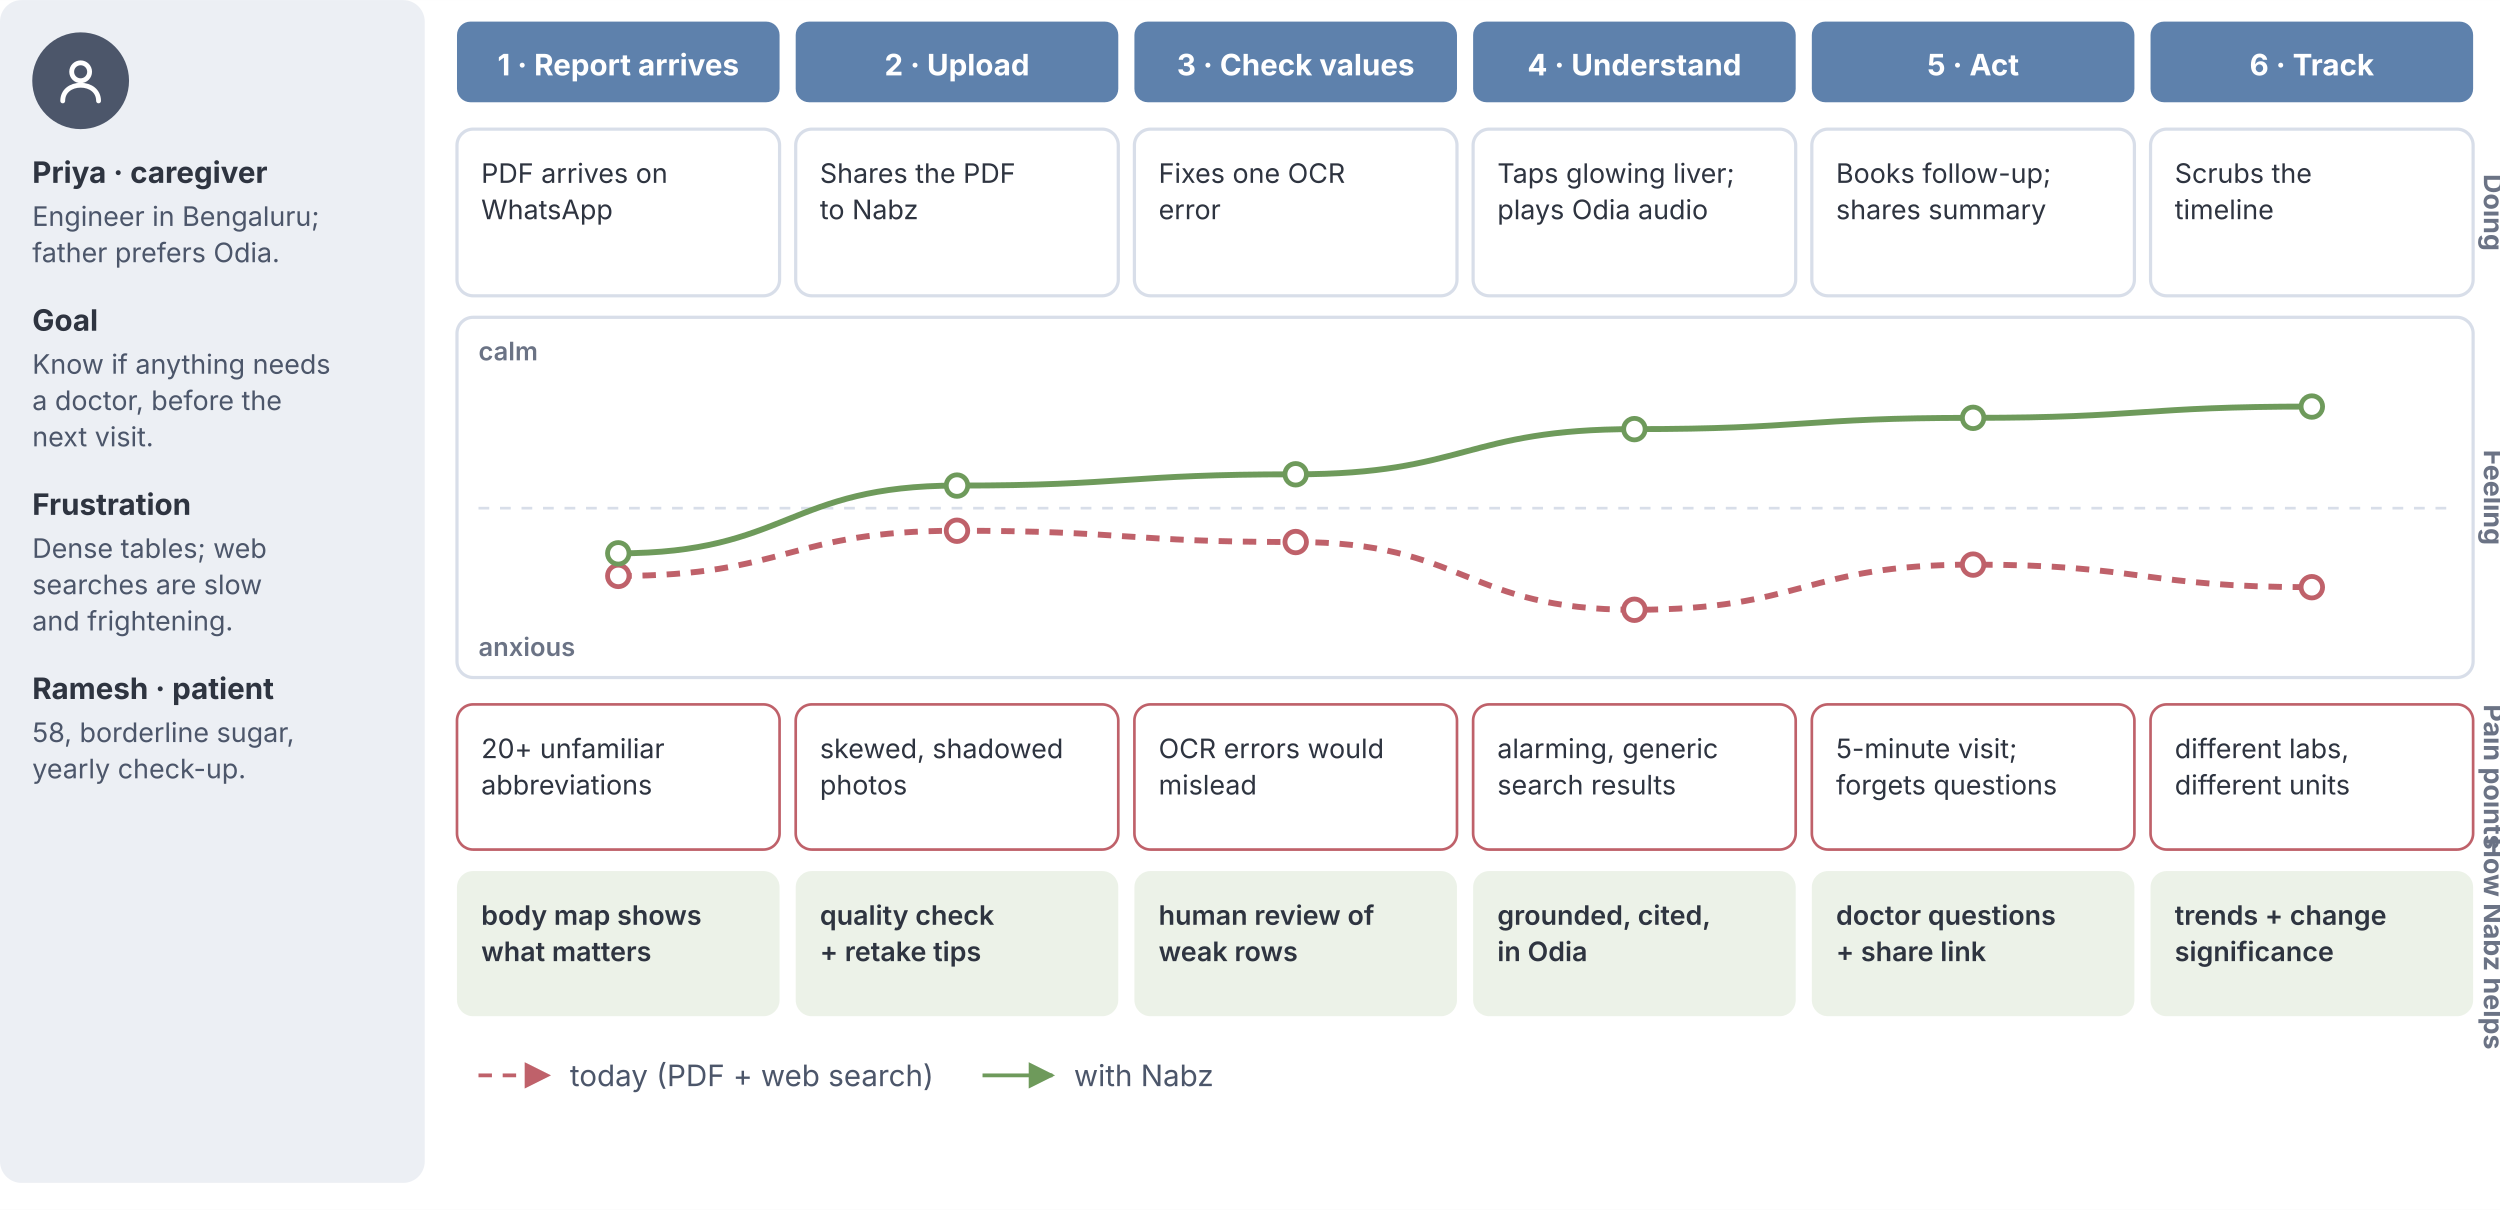
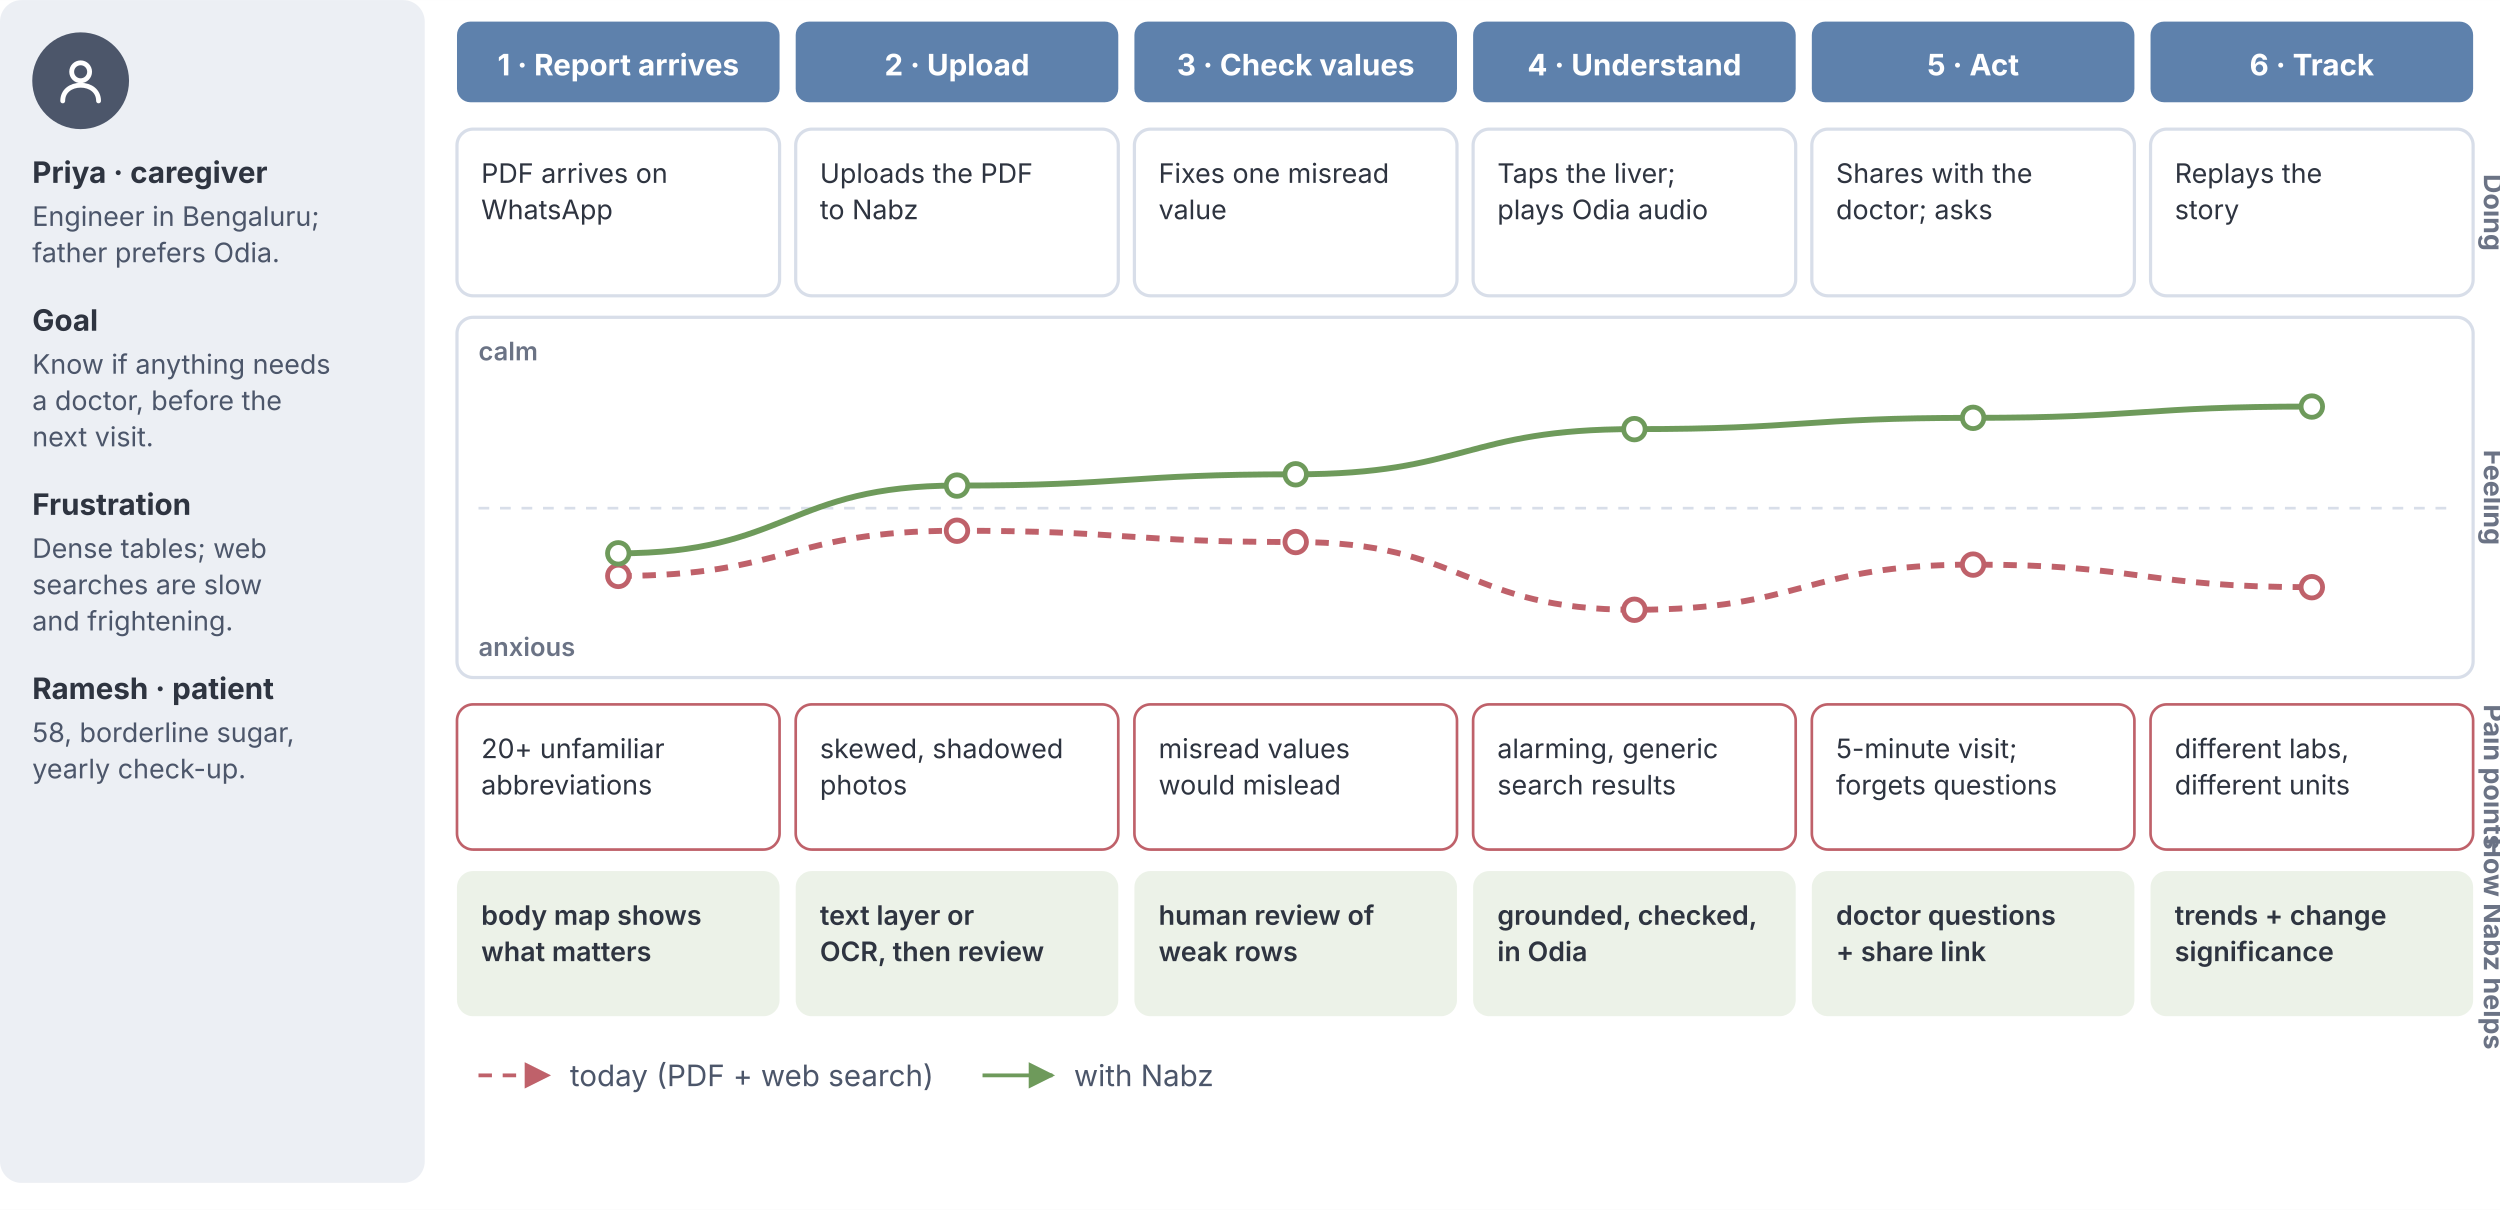
<svg xmlns="http://www.w3.org/2000/svg" width="24.61cm" height="11.91cm" viewBox="0 0 930 450" role="img">
  <defs>
    <marker id="m-arrow-BF616A" viewBox="0 0 10 10" refX="9" refY="5" markerWidth="7" markerHeight="7" orient="auto-start-reverse">
      <path d="M0,0 L10,5 L0,10 z" fill="#BF616A" />
    </marker>
    <marker id="m-arrow-6E9A5B" viewBox="0 0 10 10" refX="9" refY="5" markerWidth="7" markerHeight="7" orient="auto-start-reverse">
      <path d="M0,0 L10,5 L0,10 z" fill="#6E9A5B" />
    </marker>
  </defs>
  <g font-family="Inter, 'Segoe UI', 'Helvetica Neue', Helvetica, Arial, sans-serif">
    <rect width="930" height="450" fill="#FFFFFF" />
    <rect x="0.0" y="0.0" width="158.0" height="440.0" rx="8" fill="#ECEFF4" stroke="none" stroke-width="1.2" />
    <rect x="12.0" y="12.0" width="36.0" height="36.0" rx="18" fill="#4C566A" stroke="none" stroke-width="1.2" />
    <g transform="translate(20.0,20.0) scale(0.8333)" fill="none" stroke="#FFFFFF" stroke-width="2.16" stroke-linecap="round" stroke-linejoin="round">
      <circle cx="12" cy="8" r="4" />
      <path d="M4 21c0-4.4 3.6-7 8-7s8 2.6 8 7" />
    </g>
    <text x="12.0" y="68.0" font-size="11" font-weight="700" fill="#2E3440" text-anchor="start">Priya · caregiver</text>
    <text x="12.0" y="84.0" font-size="10" font-weight="400" fill="#4C566A" text-anchor="start">Engineer in Bengaluru;</text>
    <text x="12.0" y="97.5" font-size="10" font-weight="400" fill="#4C566A" text-anchor="start">father prefers Odia.</text>
    <text x="12.0" y="123.0" font-size="11" font-weight="700" fill="#2E3440" text-anchor="start">Goal</text>
    <text x="12.0" y="139.0" font-size="10" font-weight="400" fill="#4C566A" text-anchor="start">Know if anything needs</text>
    <text x="12.0" y="152.5" font-size="10" font-weight="400" fill="#4C566A" text-anchor="start">a doctor, before the</text>
    <text x="12.0" y="166.0" font-size="10" font-weight="400" fill="#4C566A" text-anchor="start">next visit.</text>
    <text x="12.0" y="191.5" font-size="11" font-weight="700" fill="#2E3440" text-anchor="start">Frustration</text>
    <text x="12.0" y="207.5" font-size="10" font-weight="400" fill="#4C566A" text-anchor="start">Dense tables; web</text>
    <text x="12.0" y="221.0" font-size="10" font-weight="400" fill="#4C566A" text-anchor="start">searches are slow</text>
    <text x="12.0" y="234.5" font-size="10" font-weight="400" fill="#4C566A" text-anchor="start">and frightening.</text>
    <text x="12.0" y="260.0" font-size="11" font-weight="700" fill="#2E3440" text-anchor="start">Ramesh · patient</text>
    <text x="12.0" y="276.0" font-size="10" font-weight="400" fill="#4C566A" text-anchor="start">58, borderline sugar,</text>
    <text x="12.0" y="289.5" font-size="10" font-weight="400" fill="#4C566A" text-anchor="start">yearly check-up.</text>
    <rect x="170.0" y="8.0" width="120.0" height="30.0" rx="5" fill="#5E81AC" stroke="none" stroke-width="1.2" />
    <text x="230.0" y="28.0" font-size="11" font-weight="700" fill="#FFFFFF" text-anchor="middle">1 · Report arrives</text>
    <rect x="296.0" y="8.0" width="120.0" height="30.0" rx="5" fill="#5E81AC" stroke="none" stroke-width="1.2" />
    <text x="356.0" y="28.0" font-size="11" font-weight="700" fill="#FFFFFF" text-anchor="middle">2 · Upload</text>
    <rect x="422.0" y="8.0" width="120.0" height="30.0" rx="5" fill="#5E81AC" stroke="none" stroke-width="1.2" />
    <text x="482.0" y="28.0" font-size="11" font-weight="700" fill="#FFFFFF" text-anchor="middle">3 · Check values</text>
    <rect x="548.0" y="8.0" width="120.0" height="30.0" rx="5" fill="#5E81AC" stroke="none" stroke-width="1.2" />
    <text x="608.0" y="28.0" font-size="11" font-weight="700" fill="#FFFFFF" text-anchor="middle">4 · Understand</text>
    <rect x="674.0" y="8.0" width="120.0" height="30.0" rx="5" fill="#5E81AC" stroke="none" stroke-width="1.2" />
    <text x="734.0" y="28.0" font-size="11" font-weight="700" fill="#FFFFFF" text-anchor="middle">5 · Act</text>
    <rect x="800.0" y="8.0" width="120.0" height="30.0" rx="5" fill="#5E81AC" stroke="none" stroke-width="1.2" />
    <text x="860.0" y="28.0" font-size="11" font-weight="700" fill="#FFFFFF" text-anchor="middle">6 · Track</text>
    <rect x="170.0" y="48.0" width="120.0" height="62.0" rx="6" fill="#FFFFFF" stroke="#D8DEE9" stroke-width="1.2" />
    <text x="179.0" y="68.0" font-size="10" font-weight="400" fill="#2E3440" text-anchor="start">PDF arrives on</text>
    <text x="179.0" y="81.5" font-size="10" font-weight="400" fill="#2E3440" text-anchor="start">WhatsApp</text>
    <rect x="296.0" y="48.0" width="120.0" height="62.0" rx="6" fill="#FFFFFF" stroke="#D8DEE9" stroke-width="1.2" />
-     <text x="305.0" y="68.0" font-size="10" font-weight="400" fill="#2E3440" text-anchor="start">Shares the PDF</text>
+     <text x="305.0" y="68.0" font-size="10" font-weight="400" fill="#2E3440" text-anchor="start">Uploads the PDF</text>
    <text x="305.0" y="81.5" font-size="10" font-weight="400" fill="#2E3440" text-anchor="start">to Nabz</text>
    <rect x="422.0" y="48.0" width="120.0" height="62.0" rx="6" fill="#FFFFFF" stroke="#D8DEE9" stroke-width="1.2" />
-     <text x="431.0" y="68.0" font-size="10" font-weight="400" fill="#2E3440" text-anchor="start">Fixes one OCR</text>
-     <text x="431.0" y="81.5" font-size="10" font-weight="400" fill="#2E3440" text-anchor="start">error</text>
+     <text x="431.0" y="68.0" font-size="10" font-weight="400" fill="#2E3440" text-anchor="start">Fixes one misread</text>
+     <text x="431.0" y="81.5" font-size="10" font-weight="400" fill="#2E3440" text-anchor="start">value</text>
    <rect x="548.0" y="48.0" width="120.0" height="62.0" rx="6" fill="#FFFFFF" stroke="#D8DEE9" stroke-width="1.2" />
-     <text x="557.0" y="68.0" font-size="10" font-weight="400" fill="#2E3440" text-anchor="start">Taps glowing liver;</text>
+     <text x="557.0" y="68.0" font-size="10" font-weight="400" fill="#2E3440" text-anchor="start">Taps the liver;</text>
    <text x="557.0" y="81.5" font-size="10" font-weight="400" fill="#2E3440" text-anchor="start">plays Odia audio</text>
    <rect x="674.0" y="48.0" width="120.0" height="62.0" rx="6" fill="#FFFFFF" stroke="#D8DEE9" stroke-width="1.2" />
-     <text x="683.0" y="68.0" font-size="10" font-weight="400" fill="#2E3440" text-anchor="start">Books follow-up;</text>
-     <text x="683.0" y="81.5" font-size="10" font-weight="400" fill="#2E3440" text-anchor="start">shares summary</text>
+     <text x="683.0" y="68.0" font-size="10" font-weight="400" fill="#2E3440" text-anchor="start">Shares with the</text>
+     <text x="683.0" y="81.5" font-size="10" font-weight="400" fill="#2E3440" text-anchor="start">doctor; asks</text>
    <rect x="800.0" y="48.0" width="120.0" height="62.0" rx="6" fill="#FFFFFF" stroke="#D8DEE9" stroke-width="1.2" />
-     <text x="809.0" y="68.0" font-size="10" font-weight="400" fill="#2E3440" text-anchor="start">Scrubs the</text>
-     <text x="809.0" y="81.5" font-size="10" font-weight="400" fill="#2E3440" text-anchor="start">timeline</text>
+     <text x="809.0" y="68.0" font-size="10" font-weight="400" fill="#2E3440" text-anchor="start">Replays the</text>
+     <text x="809.0" y="81.5" font-size="10" font-weight="400" fill="#2E3440" text-anchor="start">story</text>
    <rect x="170.0" y="262.0" width="120.0" height="54.0" rx="6" fill="#FFFFFF" stroke="#BF616A" stroke-width="1" />
    <text x="179.0" y="282.0" font-size="10" font-weight="400" fill="#2E3440" text-anchor="start">20+ unfamiliar</text>
    <text x="179.0" y="295.5" font-size="10" font-weight="400" fill="#2E3440" text-anchor="start">abbreviations</text>
    <rect x="296.0" y="262.0" width="120.0" height="54.0" rx="6" fill="#FFFFFF" stroke="#BF616A" stroke-width="1" />
    <text x="305.0" y="282.0" font-size="10" font-weight="400" fill="#2E3440" text-anchor="start">skewed, shadowed</text>
    <text x="305.0" y="295.5" font-size="10" font-weight="400" fill="#2E3440" text-anchor="start">photos</text>
    <rect x="422.0" y="262.0" width="120.0" height="54.0" rx="6" fill="#FFFFFF" stroke="#BF616A" stroke-width="1" />
-     <text x="431.0" y="282.0" font-size="10" font-weight="400" fill="#2E3440" text-anchor="start">OCR errors would</text>
-     <text x="431.0" y="295.5" font-size="10" font-weight="400" fill="#2E3440" text-anchor="start">mislead</text>
+     <text x="431.0" y="282.0" font-size="10" font-weight="400" fill="#2E3440" text-anchor="start">misread values</text>
+     <text x="431.0" y="295.5" font-size="10" font-weight="400" fill="#2E3440" text-anchor="start">would mislead</text>
    <rect x="548.0" y="262.0" width="120.0" height="54.0" rx="6" fill="#FFFFFF" stroke="#BF616A" stroke-width="1" />
    <text x="557.0" y="282.0" font-size="10" font-weight="400" fill="#2E3440" text-anchor="start">alarming, generic</text>
    <text x="557.0" y="295.5" font-size="10" font-weight="400" fill="#2E3440" text-anchor="start">search results</text>
    <rect x="674.0" y="262.0" width="120.0" height="54.0" rx="6" fill="#FFFFFF" stroke="#BF616A" stroke-width="1" />
    <text x="683.0" y="282.0" font-size="10" font-weight="400" fill="#2E3440" text-anchor="start">5-minute visit;</text>
    <text x="683.0" y="295.5" font-size="10" font-weight="400" fill="#2E3440" text-anchor="start">forgets questions</text>
    <rect x="800.0" y="262.0" width="120.0" height="54.0" rx="6" fill="#FFFFFF" stroke="#BF616A" stroke-width="1" />
    <text x="809.0" y="282.0" font-size="10" font-weight="400" fill="#2E3440" text-anchor="start">different labs,</text>
    <text x="809.0" y="295.5" font-size="10" font-weight="400" fill="#2E3440" text-anchor="start">different units</text>
    <rect x="170.0" y="324.0" width="120.0" height="54.0" rx="6" fill="#A3BE8C" fill-opacity="0.2" stroke="none" stroke-width="1.2" />
    <text x="179.0" y="344.0" font-size="10" font-weight="600" fill="#2E3440" text-anchor="start">body map shows</text>
    <text x="179.0" y="357.5" font-size="10" font-weight="600" fill="#2E3440" text-anchor="start">what matters</text>
    <rect x="296.0" y="324.0" width="120.0" height="54.0" rx="6" fill="#A3BE8C" fill-opacity="0.2" stroke="none" stroke-width="1.2" />
-     <text x="305.0" y="344.0" font-size="10" font-weight="600" fill="#2E3440" text-anchor="start">quality check</text>
-     <text x="305.0" y="357.5" font-size="10" font-weight="600" fill="#2E3440" text-anchor="start">+ retake tips</text>
+     <text x="305.0" y="344.0" font-size="10" font-weight="600" fill="#2E3440" text-anchor="start">text layer or</text>
+     <text x="305.0" y="357.5" font-size="10" font-weight="600" fill="#2E3440" text-anchor="start">OCR, then review</text>
    <rect x="422.0" y="324.0" width="120.0" height="54.0" rx="6" fill="#A3BE8C" fill-opacity="0.2" stroke="none" stroke-width="1.2" />
    <text x="431.0" y="344.0" font-size="10" font-weight="600" fill="#2E3440" text-anchor="start">human review of</text>
    <text x="431.0" y="357.5" font-size="10" font-weight="600" fill="#2E3440" text-anchor="start">weak rows</text>
    <rect x="548.0" y="324.0" width="120.0" height="54.0" rx="6" fill="#A3BE8C" fill-opacity="0.2" stroke="none" stroke-width="1.2" />
-     <text x="557.0" y="344.0" font-size="10" font-weight="600" fill="#2E3440" text-anchor="start">grounded, cited,</text>
+     <text x="557.0" y="344.0" font-size="10" font-weight="600" fill="#2E3440" text-anchor="start">grounded, checked,</text>
    <text x="557.0" y="357.5" font-size="10" font-weight="600" fill="#2E3440" text-anchor="start">in Odia</text>
    <rect x="674.0" y="324.0" width="120.0" height="54.0" rx="6" fill="#A3BE8C" fill-opacity="0.2" stroke="none" stroke-width="1.2" />
    <text x="683.0" y="344.0" font-size="10" font-weight="600" fill="#2E3440" text-anchor="start">doctor questions</text>
    <text x="683.0" y="357.5" font-size="10" font-weight="600" fill="#2E3440" text-anchor="start">+ share link</text>
    <rect x="800.0" y="324.0" width="120.0" height="54.0" rx="6" fill="#A3BE8C" fill-opacity="0.2" stroke="none" stroke-width="1.2" />
    <text x="809.0" y="344.0" font-size="10" font-weight="600" fill="#2E3440" text-anchor="start">trends + change</text>
    <text x="809.0" y="357.5" font-size="10" font-weight="600" fill="#2E3440" text-anchor="start">significance</text>
    <rect x="170.0" y="118.0" width="750.0" height="134.0" rx="6" fill="#FFFFFF" stroke="#D8DEE9" stroke-width="1.2" />
    <line x1="178.0" y1="189.0" x2="912.0" y2="189.0" stroke="#D8DEE9" stroke-width="1" stroke-dasharray="4 4" />
    <text x="178.0" y="134.0" font-size="9.5" font-weight="600" fill="#6B7385" text-anchor="start">calm</text>
    <text x="178.0" y="244.0" font-size="9.5" font-weight="600" fill="#6B7385" text-anchor="start">anxious</text>
    <path d="M230.0,214.2 C293.0,214.2 293.0,197.4 356.0,197.4 C419.0,197.4 419.0,201.6 482.0,201.6 C545.0,201.6 545.0,226.8 608.0,226.8 C671.0,226.8 671.0,210.0 734.0,210.0 C797.0,210.0 797.0,218.4 860.0,218.4" fill="none" stroke="#BF616A" stroke-width="2.2" stroke-dasharray="5 4" />
    <circle cx="230.0" cy="214.2" r="4" fill="#FFFFFF" stroke="#BF616A" stroke-width="1.8" />
    <circle cx="356.0" cy="197.4" r="4" fill="#FFFFFF" stroke="#BF616A" stroke-width="1.8" />
    <circle cx="482.0" cy="201.6" r="4" fill="#FFFFFF" stroke="#BF616A" stroke-width="1.8" />
    <circle cx="608.0" cy="226.8" r="4" fill="#FFFFFF" stroke="#BF616A" stroke-width="1.8" />
    <circle cx="734.0" cy="210.0" r="4" fill="#FFFFFF" stroke="#BF616A" stroke-width="1.8" />
    <circle cx="860.0" cy="218.4" r="4" fill="#FFFFFF" stroke="#BF616A" stroke-width="1.8" />
    <path d="M230.0,205.8 C293.0,205.8 293.0,180.6 356.0,180.6 C419.0,180.6 419.0,176.4 482.0,176.4 C545.0,176.4 545.0,159.6 608.0,159.6 C671.0,159.6 671.0,155.4 734.0,155.4 C797.0,155.4 797.0,151.2 860.0,151.2" fill="none" stroke="#6E9A5B" stroke-width="2.2" />
    <circle cx="230.0" cy="205.8" r="4" fill="#FFFFFF" stroke="#6E9A5B" stroke-width="1.8" />
    <circle cx="356.0" cy="180.6" r="4" fill="#FFFFFF" stroke="#6E9A5B" stroke-width="1.8" />
    <circle cx="482.0" cy="176.4" r="4" fill="#FFFFFF" stroke="#6E9A5B" stroke-width="1.8" />
    <circle cx="608.0" cy="159.6" r="4" fill="#FFFFFF" stroke="#6E9A5B" stroke-width="1.8" />
    <circle cx="734.0" cy="155.4" r="4" fill="#FFFFFF" stroke="#6E9A5B" stroke-width="1.8" />
    <circle cx="860.0" cy="151.2" r="4" fill="#FFFFFF" stroke="#6E9A5B" stroke-width="1.8" />
    <text x="924" y="79.0" font-size="10" font-weight="700" fill="#6B7385" transform="rotate(90 924 79.0)" text-anchor="middle">Doing</text>
    <text x="924" y="289.0" font-size="10" font-weight="700" fill="#6B7385" transform="rotate(90 924 289.0)" text-anchor="middle">Pain points</text>
    <text x="924" y="351.0" font-size="10" font-weight="700" fill="#6B7385" transform="rotate(90 924 351.0)" text-anchor="middle">How Nabz helps</text>
    <text x="924" y="185.0" font-size="10" font-weight="700" fill="#6B7385" transform="rotate(90 924 185.0)" text-anchor="middle">Feeling</text>
    <path d="M178.0,400.0 L204.0,400.0" fill="none" stroke="#BF616A" stroke-width="1.4" stroke-linejoin="round" stroke-dasharray="5 4" marker-end="url(#m-arrow-BF616A)" />
    <text x="212.0" y="404.0" font-size="11" font-weight="400" fill="#4C566A" text-anchor="start">today (PDF + web search)</text>
    <path d="M365.5,400.0 L391.5,400.0" fill="none" stroke="#6E9A5B" stroke-width="1.4" stroke-linejoin="round" marker-end="url(#m-arrow-6E9A5B)" />
    <text x="399.5" y="404.0" font-size="11" font-weight="400" fill="#4C566A" text-anchor="start">with Nabz</text>
  </g>
</svg>
